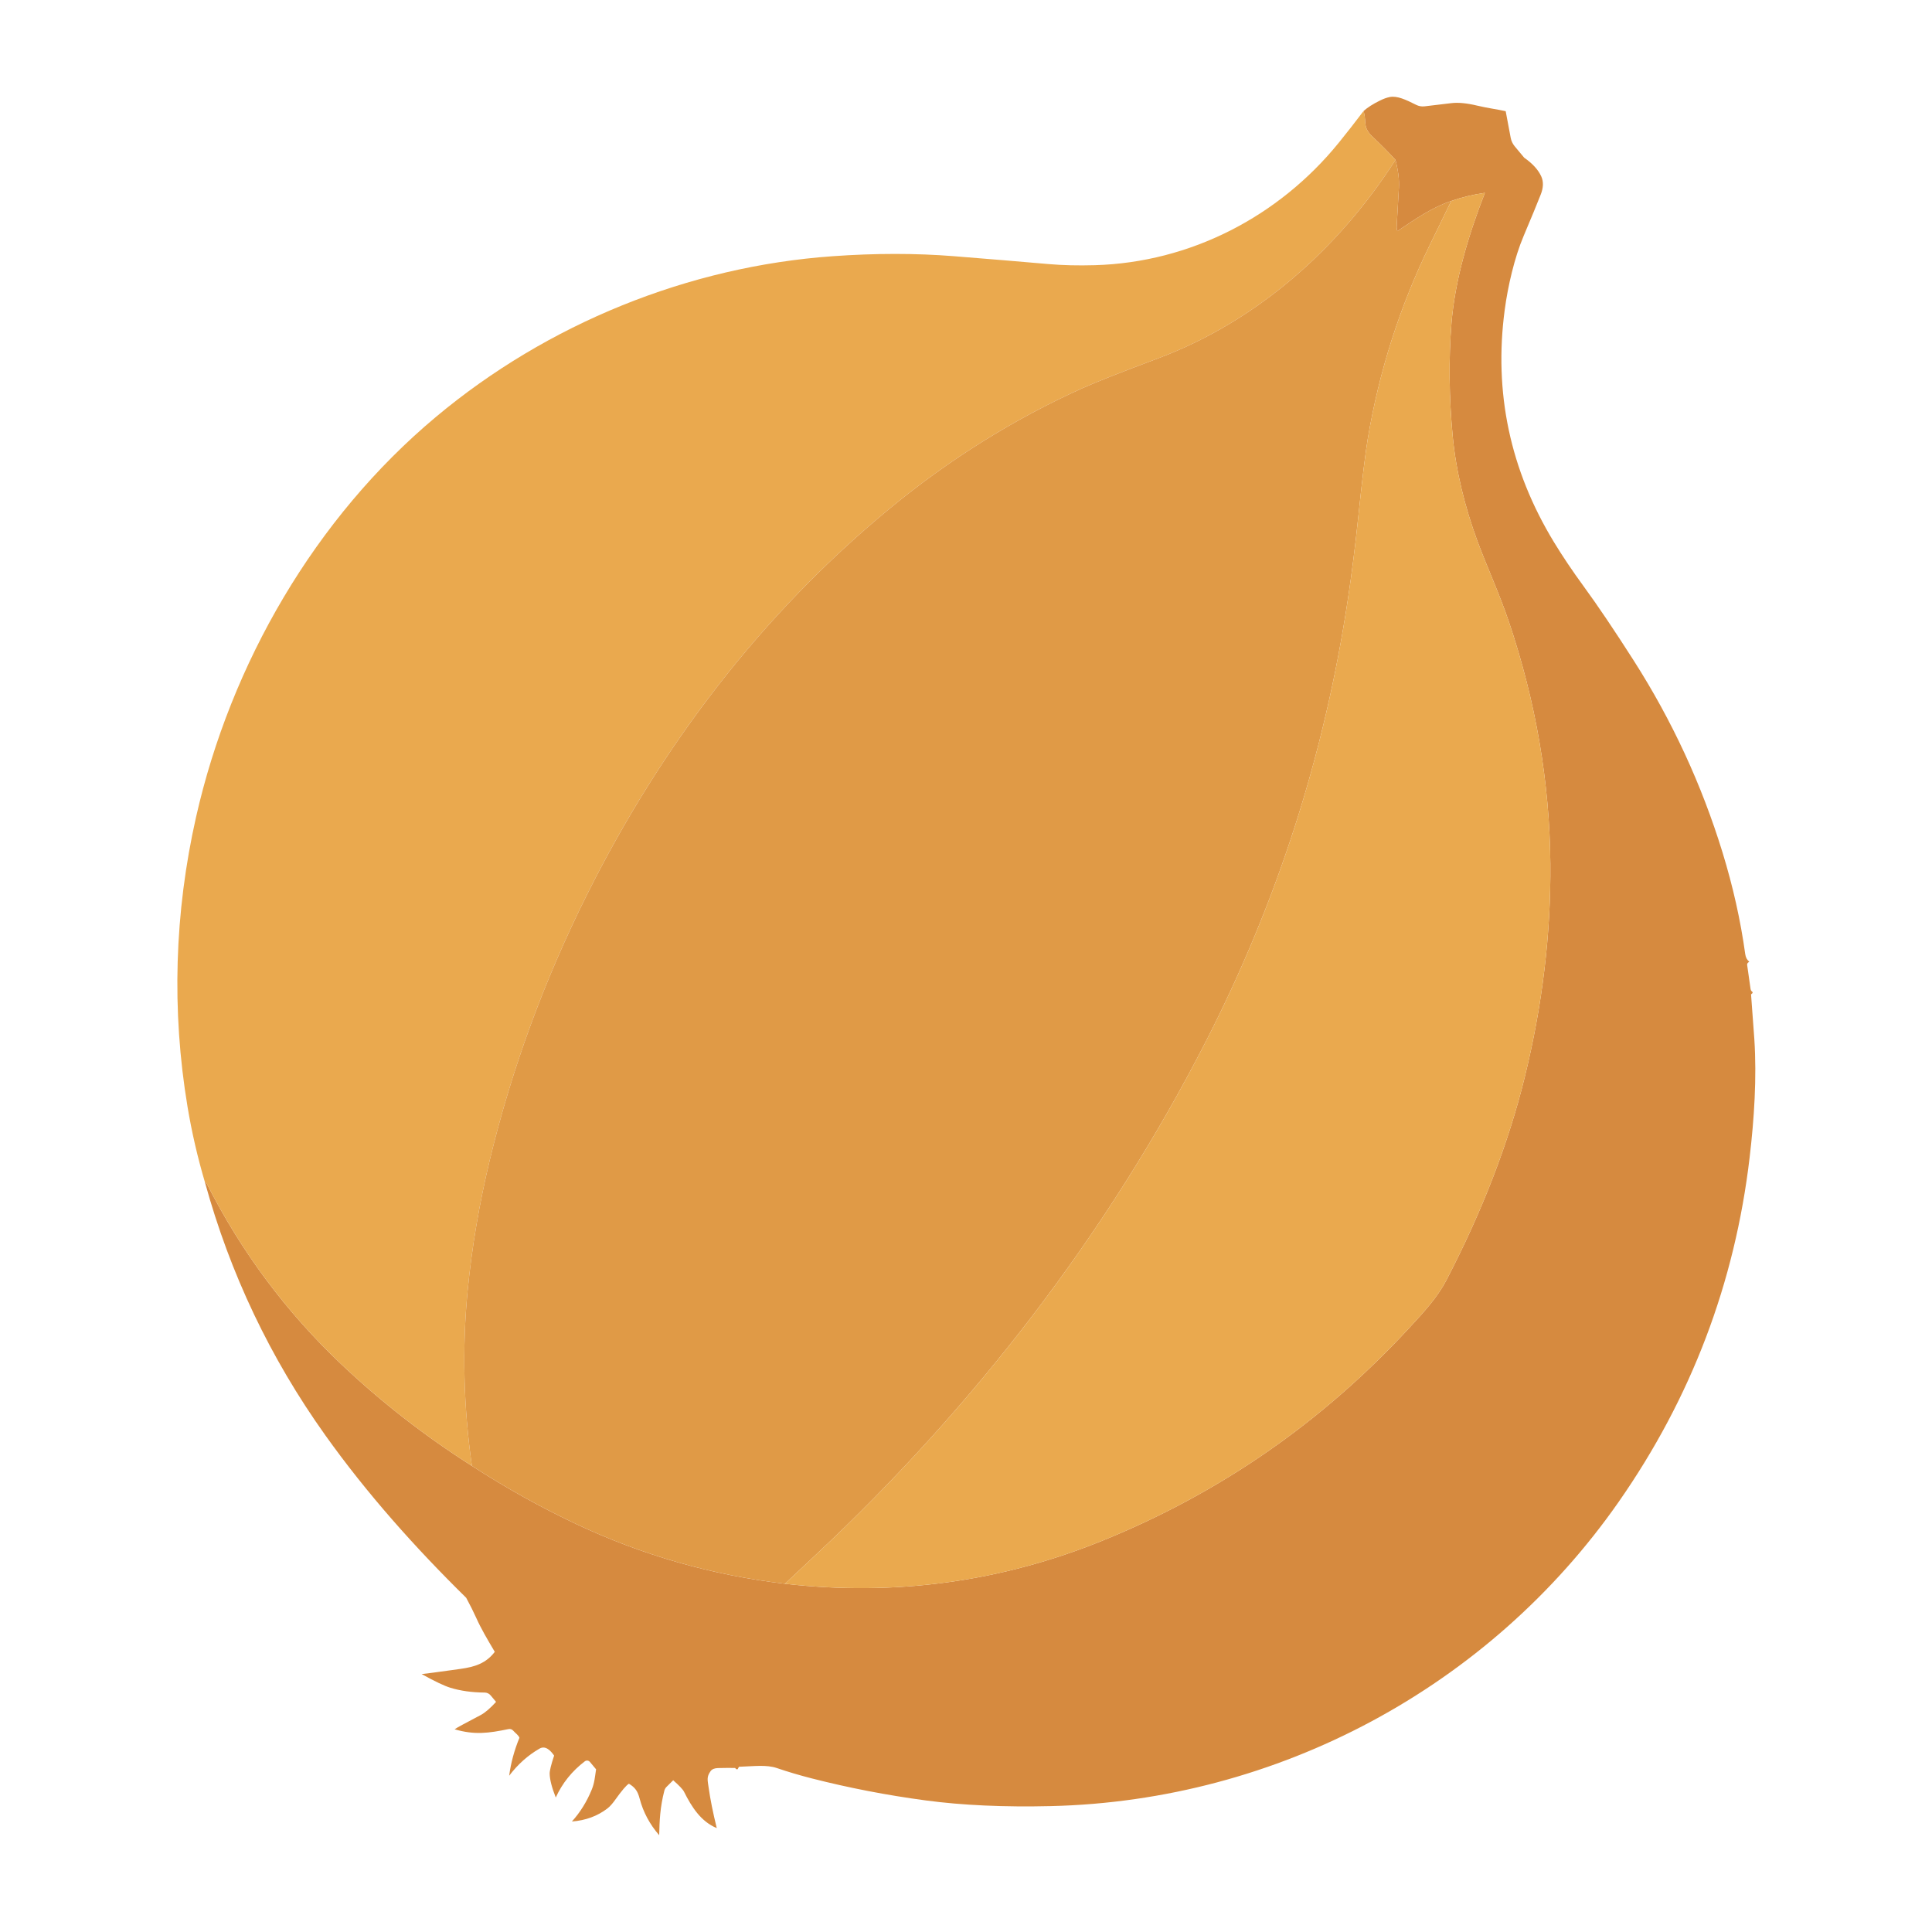
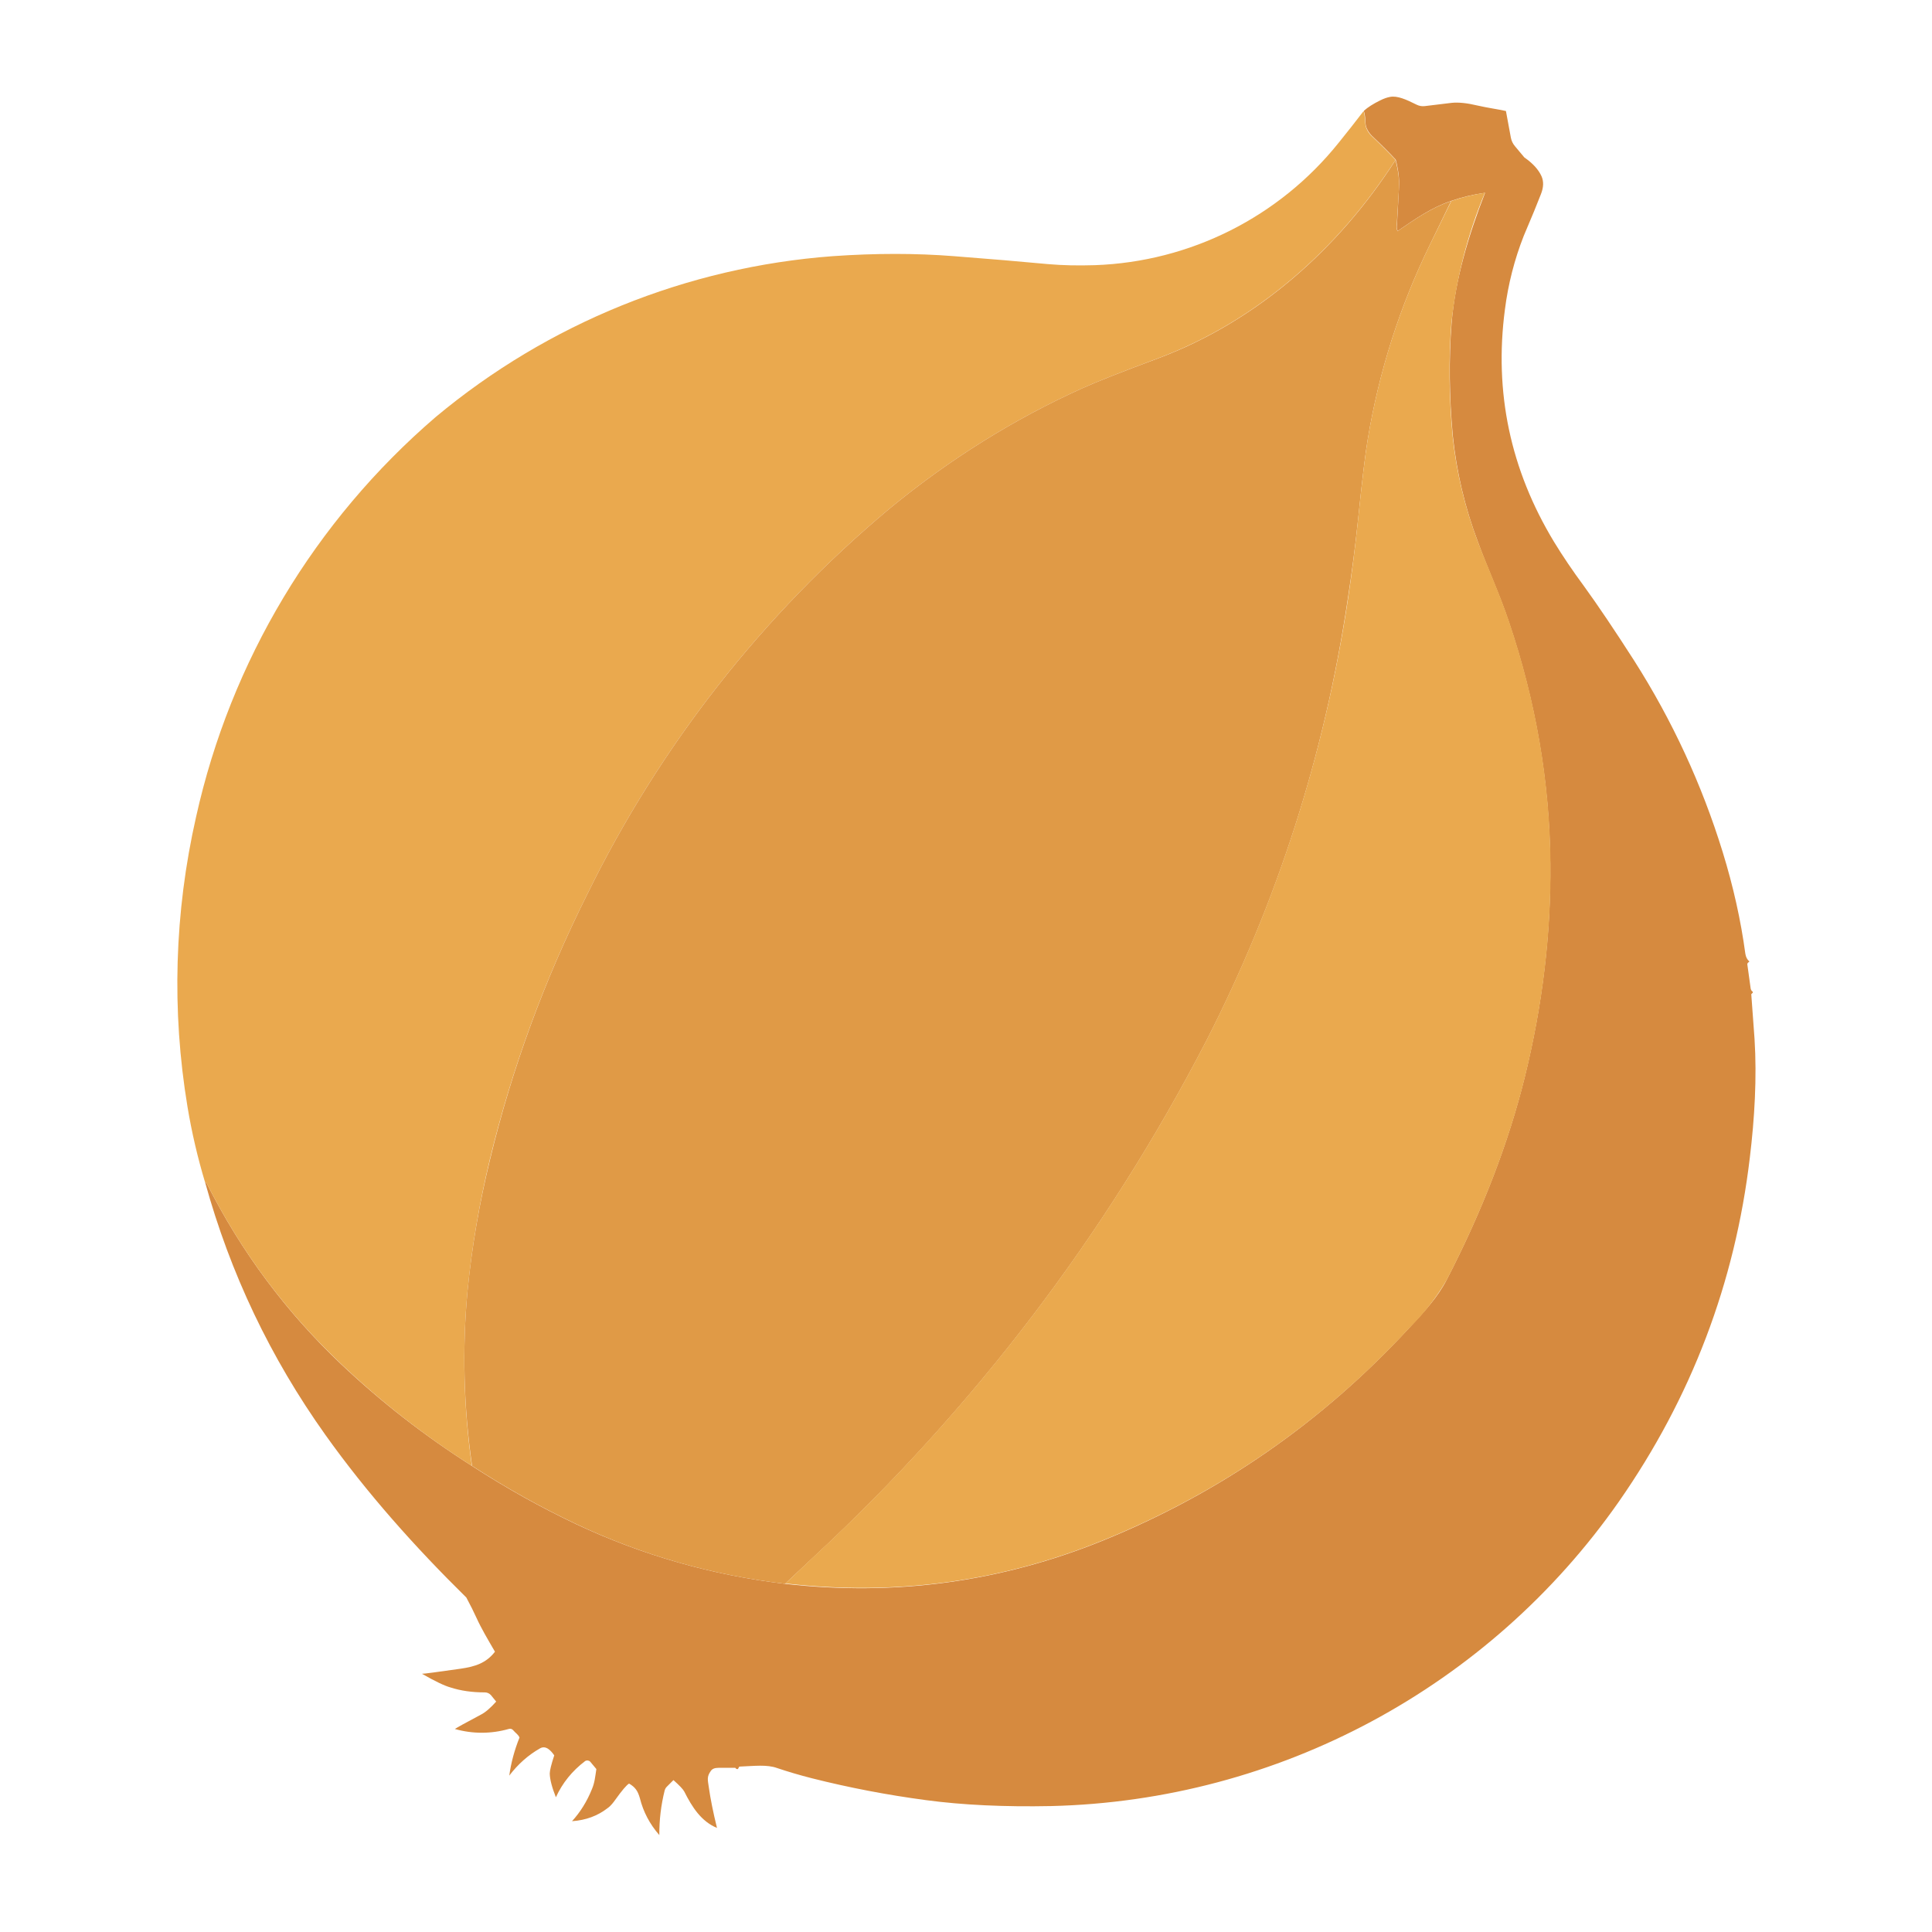
- <svg xmlns="http://www.w3.org/2000/svg" version="1.1" viewBox="39.2 39.2 945.0 945.0">
-   <path fill="#d68a3f" d="   M 139.45 617.51   Q 139.97 617.42 140.18 617.84   Q 165.63 668.16 206.20 706.55   Q 235.44 734.22 270.02 756.21   Q 295.03 772.40 321.07 784.67   Q 369.51 807.52 423.16 813.87   Q 503.83 823.06 578.48 792.77   Q 664.66 757.79 728.38 688.86   C 735.85 680.79 742.37 673.65 746.66 665.39   Q 773.08 614.55 785.00 566.04   Q 797.98 513.22 797.53 461.51   Q 797.00 401.91 777.23 343.28   C 772.76 330.01 766.35 315.99 761.93 304.08   C 755.60 286.99 751.31 269.27 749.73 252.26   Q 747.08 223.61 749.14 197.58   C 750.82 176.40 757.41 154.25 765.51 133.53   Q 756.89 134.75 749.06 137.49   C 739.55 140.74 731.82 146.13 722.68 152.26   C 722.28 150.93 722.34 150.21 722.40 149.25   Q 723.04 138.47 723.45 131.00   Q 723.78 125.18 721.78 117.42   Q 717.12 112.29 710.10 105.65   Q 708.40 104.05 707.50 101.85   Q 707.04 100.72 706.87 97.68   Q 706.75 95.58 706.16 93.50   Q 709.10 90.88 714.15 88.40   Q 716.83 87.07 718.97 86.66   C 722.64 85.95 726.91 87.99 731.92 90.50   A 7.23 7.16 54.9 0 0 735.92 91.22   C 739.18 90.87 743.26 90.36 749.20 89.64   Q 754.15 89.05 761.72 90.86   C 766.99 92.12 771.11 92.57 775.68 93.59   L 778.13 106.62   A 9.13 9.04 19.9 0 0 780.11 110.79   L 784.74 116.34   Q 790.87 120.62 793.08 125.49   Q 794.81 129.32 792.82 134.35   Q 790.15 141.15 784.44 154.66   C 779.95 165.27 776.75 179.17 775.21 190.70   Q 767.11 251.39 799.24 304.29   Q 805.61 314.77 813.79 325.95   Q 824.13 340.10 838.36 362.38   Q 866.44 406.38 881.70 456.02   Q 889.45 481.25 892.84 505.84   Q 893.18 508.33 894.82 509.59   Q 894.17 510.07 894.09 510.17   A 1.36 1.36 0.0 0 0 893.79 511.22   Q 894.84 518.75 895.43 522.79   Q 895.58 523.84 896.21 524.23   A 0.53 0.53 0.0 0 1 896.27 525.09   L 895.69 525.58   Q 896.97 542.43 897.30 547.50   C 898.54 566.35 897.22 586.49 894.99 605.41   Q 884.14 697.54 831.01 773.72   C 767.61 864.60 663.95 919.98 553.28 922.62   Q 518.92 923.44 491.97 919.84   Q 463.47 916.03 436.22 909.06   Q 427.24 906.76 419.24 904.03   C 414.11 902.28 408.22 903.12 400.67 903.38   C 400.39 903.85 400.26 904.03 400.17 904.29   Q 400.06 904.65 399.72 904.63   Q 399.15 904.60 398.81 903.96   Q 395.02 903.90 390.46 904.01   Q 387.83 904.07 386.80 905.48   C 384.70 908.37 385.31 909.91 385.82 913.59   Q 386.98 921.95 389.79 933.39   C 382.07 930.16 377.58 923.20 373.77 915.58   Q 372.93 913.89 368.47 909.98   L 365.19 913.25   A 3.95 3.95 0.0 0 0 364.16 915.05   C 362.04 923.21 361.78 929.97 361.63 936.86   Q 354.67 928.83 352.08 918.99   C 351.14 915.39 349.93 913.54 346.82 911.67   Q 345.01 912.67 339.97 919.73   C 339.25 920.74 337.81 922.62 336.31 923.77   Q 328.99 929.38 318.94 930.15   Q 325.02 923.41 328.64 914.55   C 330.00 911.22 330.16 908.56 330.76 904.63   L 327.72 900.99   A 1.80 1.79 51.4 0 0 325.26 900.71   Q 315.84 907.88 311.04 918.42   Q 308.15 911.10 308.06 906.78   Q 308.01 904.60 310.24 897.92   C 308.61 895.57 306.06 892.80 303.12 894.49   Q 294.62 899.37 288.25 907.76   Q 289.50 898.35 293.28 889.19   C 292.72 887.80 291.33 886.98 290.24 885.73   A 2.41 2.39 -26.1 0 0 287.93 884.95   C 278.19 886.96 271.33 887.90 261.57 885.05   C 262.75 884.17 266.86 882.04 274.31 878.09   Q 277.47 876.42 281.84 871.64   L 279.16 868.44   A 3.80 3.80 0.0 0 0 276.27 867.08   Q 266.92 867.01 259.52 864.74   C 256.47 863.80 251.98 861.66 245.44 858.05   C 246.66 857.96 252.78 857.13 264.49 855.50   C 271.37 854.54 276.93 852.82 281.21 847.16   C 277.56 841.00 274.51 835.85 272.10 830.46   Q 270.23 826.30 267.23 820.73   C 242.16 796.09 218.60 769.67 198.31 741.21   Q 157.90 684.55 139.45 617.51   Z" />
-   <path fill="#eaa94e" d="   M 721.78 117.42   C 693.85 160.96 653.83 196.45 605.54 214.52   Q 578.24 224.74 568.60 229.09   Q 518.26 251.78 474.40 287.92   C 411.68 339.60 362.61 404.14 326.38 476.66   Q 294.87 539.75 278.83 606.33   Q 271.02 638.74 267.94 670.48   Q 263.85 712.68 270.02 756.21   Q 235.44 734.22 206.20 706.55   Q 165.63 668.16 140.18 617.84   Q 139.97 617.42 139.45 617.51   Q 134.04 599.23 130.92 580.51   C 123.08 533.44 124.54 485.54 135.10 438.83   C 152.09 363.68 193.33 292.55 252.43 243.12   C 306.96 197.50 375.97 169.52 446.50 164.52   Q 477.86 162.29 505.75 164.51   Q 531.82 166.59 552.00 168.36   Q 562.41 169.27 574.77 168.91   C 621.43 167.56 664.71 145.14 694.02 109.03   Q 700.03 101.62 706.16 93.50   Q 706.75 95.58 706.87 97.68   Q 707.04 100.72 707.50 101.85   Q 708.40 104.05 710.10 105.65   Q 717.12 112.29 721.78 117.42   Z" />
-   <path fill="#e09a46" d="   M 749.06 137.49   Q 743.84 148.21 738.69 158.74   Q 716.55 204.06 708.17 254.11   Q 706.52 263.93 703.47 292.99   Q 701.37 313.08 698.56 331.84   Q 681.43 446.28 628.97 548.72   C 580.80 642.80 515.21 727.78 437.96 799.96   Q 430.69 806.76 423.16 813.87   Q 369.51 807.52 321.07 784.67   Q 295.03 772.40 270.02 756.21   Q 263.85 712.68 267.94 670.48   Q 271.02 638.74 278.83 606.33   Q 294.87 539.75 326.38 476.66   C 362.61 404.14 411.68 339.60 474.40 287.92   Q 518.26 251.78 568.60 229.09   Q 578.24 224.74 605.54 214.52   C 653.83 196.45 693.85 160.96 721.78 117.42   Q 723.78 125.18 723.45 131.00   Q 723.04 138.47 722.40 149.25   C 722.34 150.21 722.28 150.93 722.68 152.26   C 731.82 146.13 739.55 140.74 749.06 137.49   Z" />
-   <path fill="#eaa94e" d="   M 423.16 813.87   Q 430.69 806.76 437.96 799.96   C 515.21 727.78 580.80 642.80 628.97 548.72   Q 681.43 446.28 698.56 331.84   Q 701.37 313.08 703.47 292.99   Q 706.52 263.93 708.17 254.11   Q 716.55 204.06 738.69 158.74   Q 743.84 148.21 749.06 137.49   Q 756.89 134.75 765.51 133.53   C 757.41 154.25 750.82 176.40 749.14 197.58   Q 747.08 223.61 749.73 252.26   C 751.31 269.27 755.60 286.99 761.93 304.08   C 766.35 315.99 772.76 330.01 777.23 343.28   Q 797.00 401.91 797.53 461.51   Q 797.98 513.22 785.00 566.04   Q 773.08 614.55 746.66 665.39   C 742.37 673.65 735.85 680.79 728.38 688.86   Q 664.66 757.79 578.48 792.77   Q 503.83 823.06 423.16 813.87   Z" />
+ <svg xmlns="http://www.w3.org/2000/svg" viewBox="39.2 39.2 945 945">
+   <path fill="#d68a3f" d="M139.5 617.5q.5 0 .7.3 25.4 50.4 66 88.8 29.2 27.6 63.8 49.6 25 16.2 51 28.5 48.5 22.8 102.2 29.2 80.6 9.2 155.3-21.1 86.2-35 149.9-104c7.5-8 14-15.1 18.3-23.4Q773 614.5 785 566q13-52.8 12.5-104.5-.5-59.6-20.3-118.2C772.8 330 766.3 316 762 304a206 206 0 0 1-12.2-51.8q-2.6-28.7-.6-54.7c1.7-21.2 8.3-43.3 16.4-64q-8.6 1.2-16.4 3.9c-9.6 3.2-17.3 8.6-26.4 14.8-.4-1.4-.4-2-.3-3l1-18.3q.4-5.8-1.6-13.6-4.7-5.1-11.7-11.7-1.7-1.7-2.6-3.9-.5-1-.6-4.1-.1-2.1-.7-4.2 2.9-2.6 8-5.1 2.6-1.3 4.8-1.7c3.6-.7 8 1.3 13 3.8a7 7 54.9 0 0 4 .7l13.2-1.6q5-.5 12.5 1.3c5.3 1.2 9.4 1.7 14 2.7l2.4 13a9 9 19.9 0 0 2 4.2l4.6 5.5q6.2 4.3 8.4 9.2 1.7 3.8-.3 8.8-2.6 6.8-8.4 20.4a150 150 0 0 0-9.2 36q-8 60.7 24 113.6 6.4 10.5 14.6 21.6 10.3 14.2 24.6 36.5 28 44 43.3 93.6 7.8 25.3 11.1 49.8.4 2.5 2 3.8l-.7.6a1 1 0 0 0-.3 1l1.6 11.6q.2 1 .8 1.4a.5.5 0 0 1 0 .9l-.5.5 1.6 21.9c1.2 18.9 0 39-2.3 58q-10.9 92-64 168.2a349 349 0 0 1-277.7 149q-34.4.7-61.3-2.9-28.5-3.8-55.8-10.7-9-2.3-17-5c-5-1.8-11-1-18.5-.7l-.5.9q-.1.4-.5.3-.6 0-.9-.6h-8.3q-2.7 0-3.7 1.5c-2.1 2.9-1.5 4.4-1 8q1.2 8.5 4 19.9c-7.7-3.2-12.2-10.2-16-17.8q-.9-1.7-5.3-5.6l-3.3 3.3a4 4 0 0 0-1 1.8 87 87 0 0 0-2.6 21.8q-7-8-9.5-18c-1-3.5-2.2-5.4-5.3-7.2q-1.8 1-6.8 8c-.7 1-2.2 3-3.7 4q-7.3 5.7-17.4 6.4 6.1-6.7 9.7-15.6c1.4-3.3 1.6-6 2.2-9.9l-3-3.6a2 2 51.4 0 0-2.5-.3q-9.5 7.2-14.3 17.7-2.9-7.3-3-11.6 0-2.2 2.2-8.9c-1.6-2.3-4.1-5.1-7-3.4q-8.6 4.9-15 13.3 1.3-9.4 5-18.6c-.5-1.4-1.9-2.2-3-3.5a2 2-26.1 0 0-2.3-.7 48 48 0 0 1-26.3 0q1.6-1.1 12.7-7 3.2-1.6 7.5-6.4l-2.6-3.2a4 4 0 0 0-3-1.3q-9.3 0-16.7-2.4-4.4-1.2-14-6.7 1.6 0 19-2.5c6.9-1 12.4-2.7 16.7-8.3-3.6-6.2-6.7-11.4-9.1-16.7q-1.9-4.2-4.9-9.8c-25-24.6-48.6-51-68.9-79.5q-40.4-56.7-58.9-123.7" />
+   <path fill="#eaa94e" d="M721.8 117.4c-28 43.6-68 79-116.3 97.1q-27.3 10.2-36.9 14.6-50.3 22.7-94.2 58.8a575 575 0 0 0-148 188.8q-31.5 63-47.6 129.6-7.8 32.4-10.9 64.2-4 42.2 2.1 85.7-34.6-22-63.8-49.7-40.6-38.3-66-88.7-.2-.4-.7-.3-5.5-18.3-8.6-37c-7.8-47-6.4-95 4.2-141.7a361 361 0 0 1 117.3-195.7 343 343 0 0 1 194.1-78.6q31.4-2.2 59.3 0 26 2 46.2 3.9 10.4.9 22.8.5A160 160 0 0 0 694 109q6-7.4 12.2-15.5.5 2 .7 4.2.1 3 .6 4.1.9 2.3 2.6 3.9 7 6.6 11.7 11.7" />
+   <path fill="#e09a46" d="m749 137.5-10.3 21.2q-22.2 45.4-30.5 95.4-1.7 9.8-4.7 38.9-2.1 20-5 38.8-17 114.5-69.5 217A919 919 0 0 1 438 800l-14.8 13.9q-53.7-6.4-102.1-29.2-26-12.3-51-28.5-6.2-43.5-2.2-85.7 3.1-31.8 11-64.2 16-66.5 47.5-129.6a575 575 0 0 1 148-188.8q43.9-36.1 94.2-58.8 9.6-4.4 37-14.6c48.2-18 88.3-53.5 116.2-97q2 7.7 1.7 13.5l-1.1 18.3c0 1-.1 1.6.3 3 9.1-6.2 16.8-11.6 26.4-14.8" />
+   <path fill="#eaa94e" d="m423.2 813.9 14.8-14a919 919 0 0 0 191-251.2q52.4-102.4 69.6-216.9 2.8-18.7 4.9-38.8 3-29 4.7-38.9 8.3-50 30.5-95.4l10.4-21.2q7.8-2.7 16.4-4a231 231 0 0 0-16.4 64q-2 26.1.6 54.8A206 206 0 0 0 762 304c4.5 11.9 10.9 26 15.3 39.2q19.8 58.6 20.3 118.2.5 51.7-12.5 104.5-12 48.5-38.3 99.4a113 113 0 0 1-18.3 23.5q-63.7 68.9-150 103.9-74.6 30.3-155.2 21" />
</svg>
